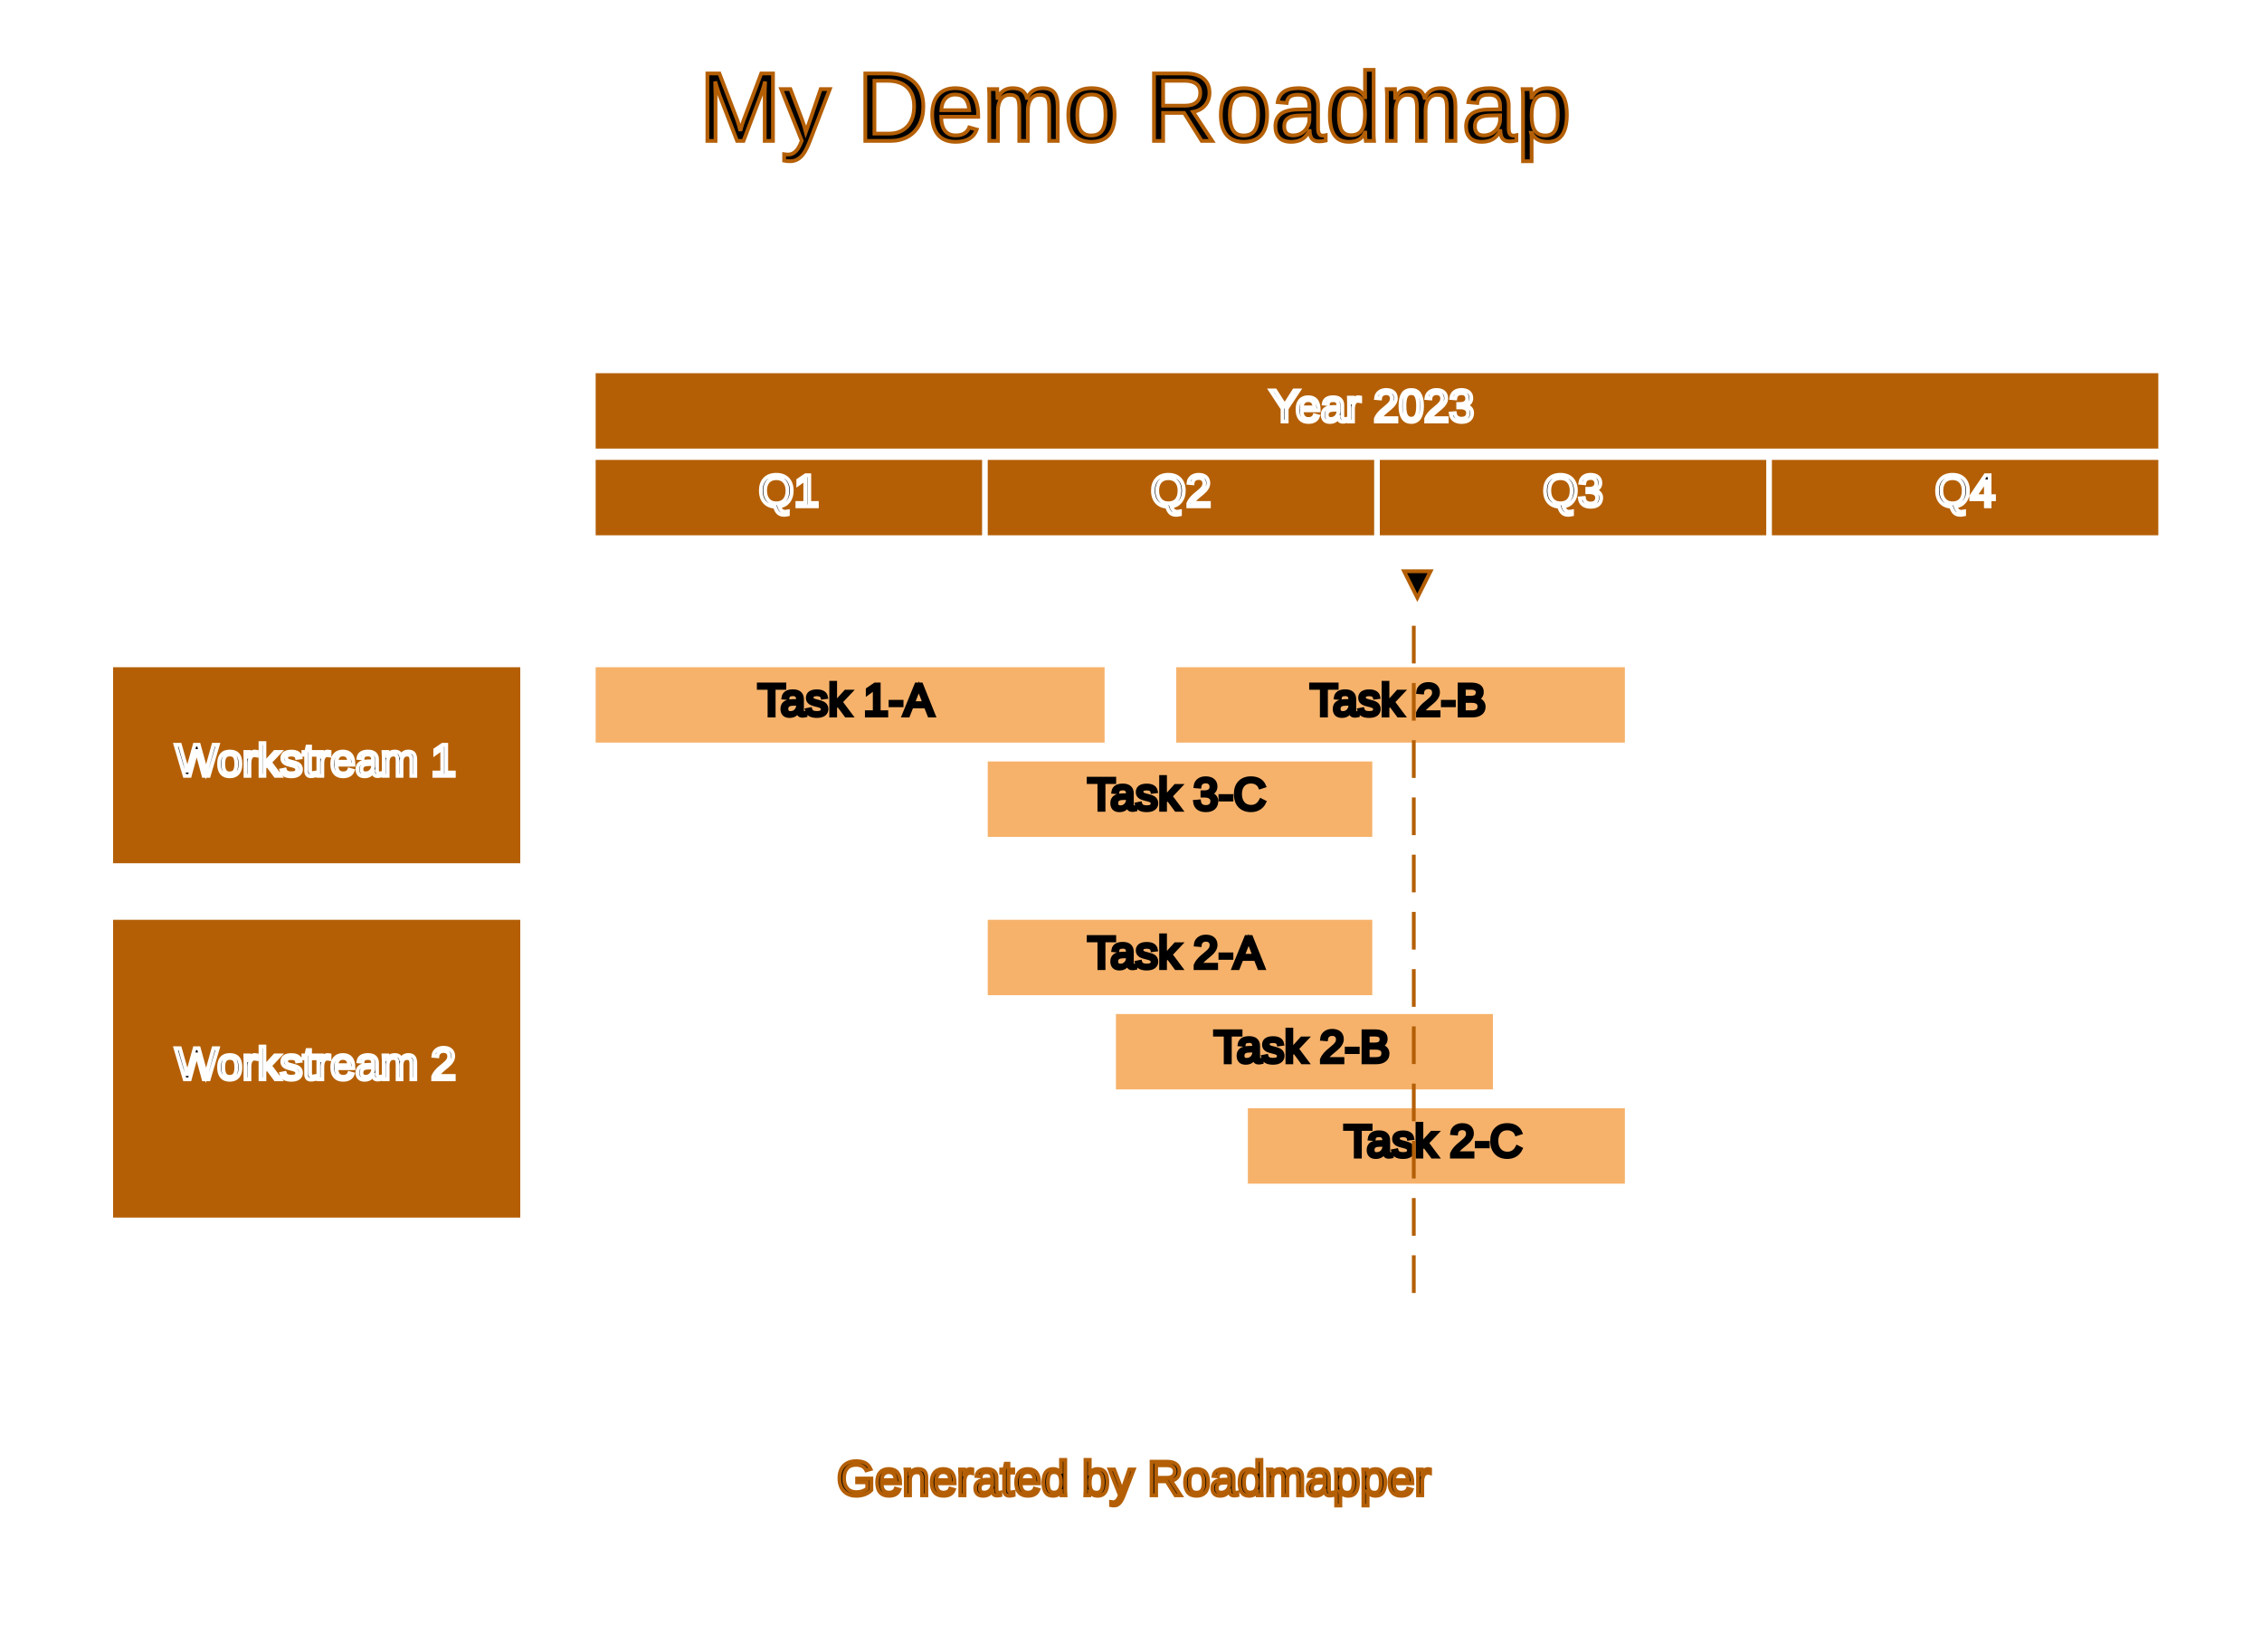
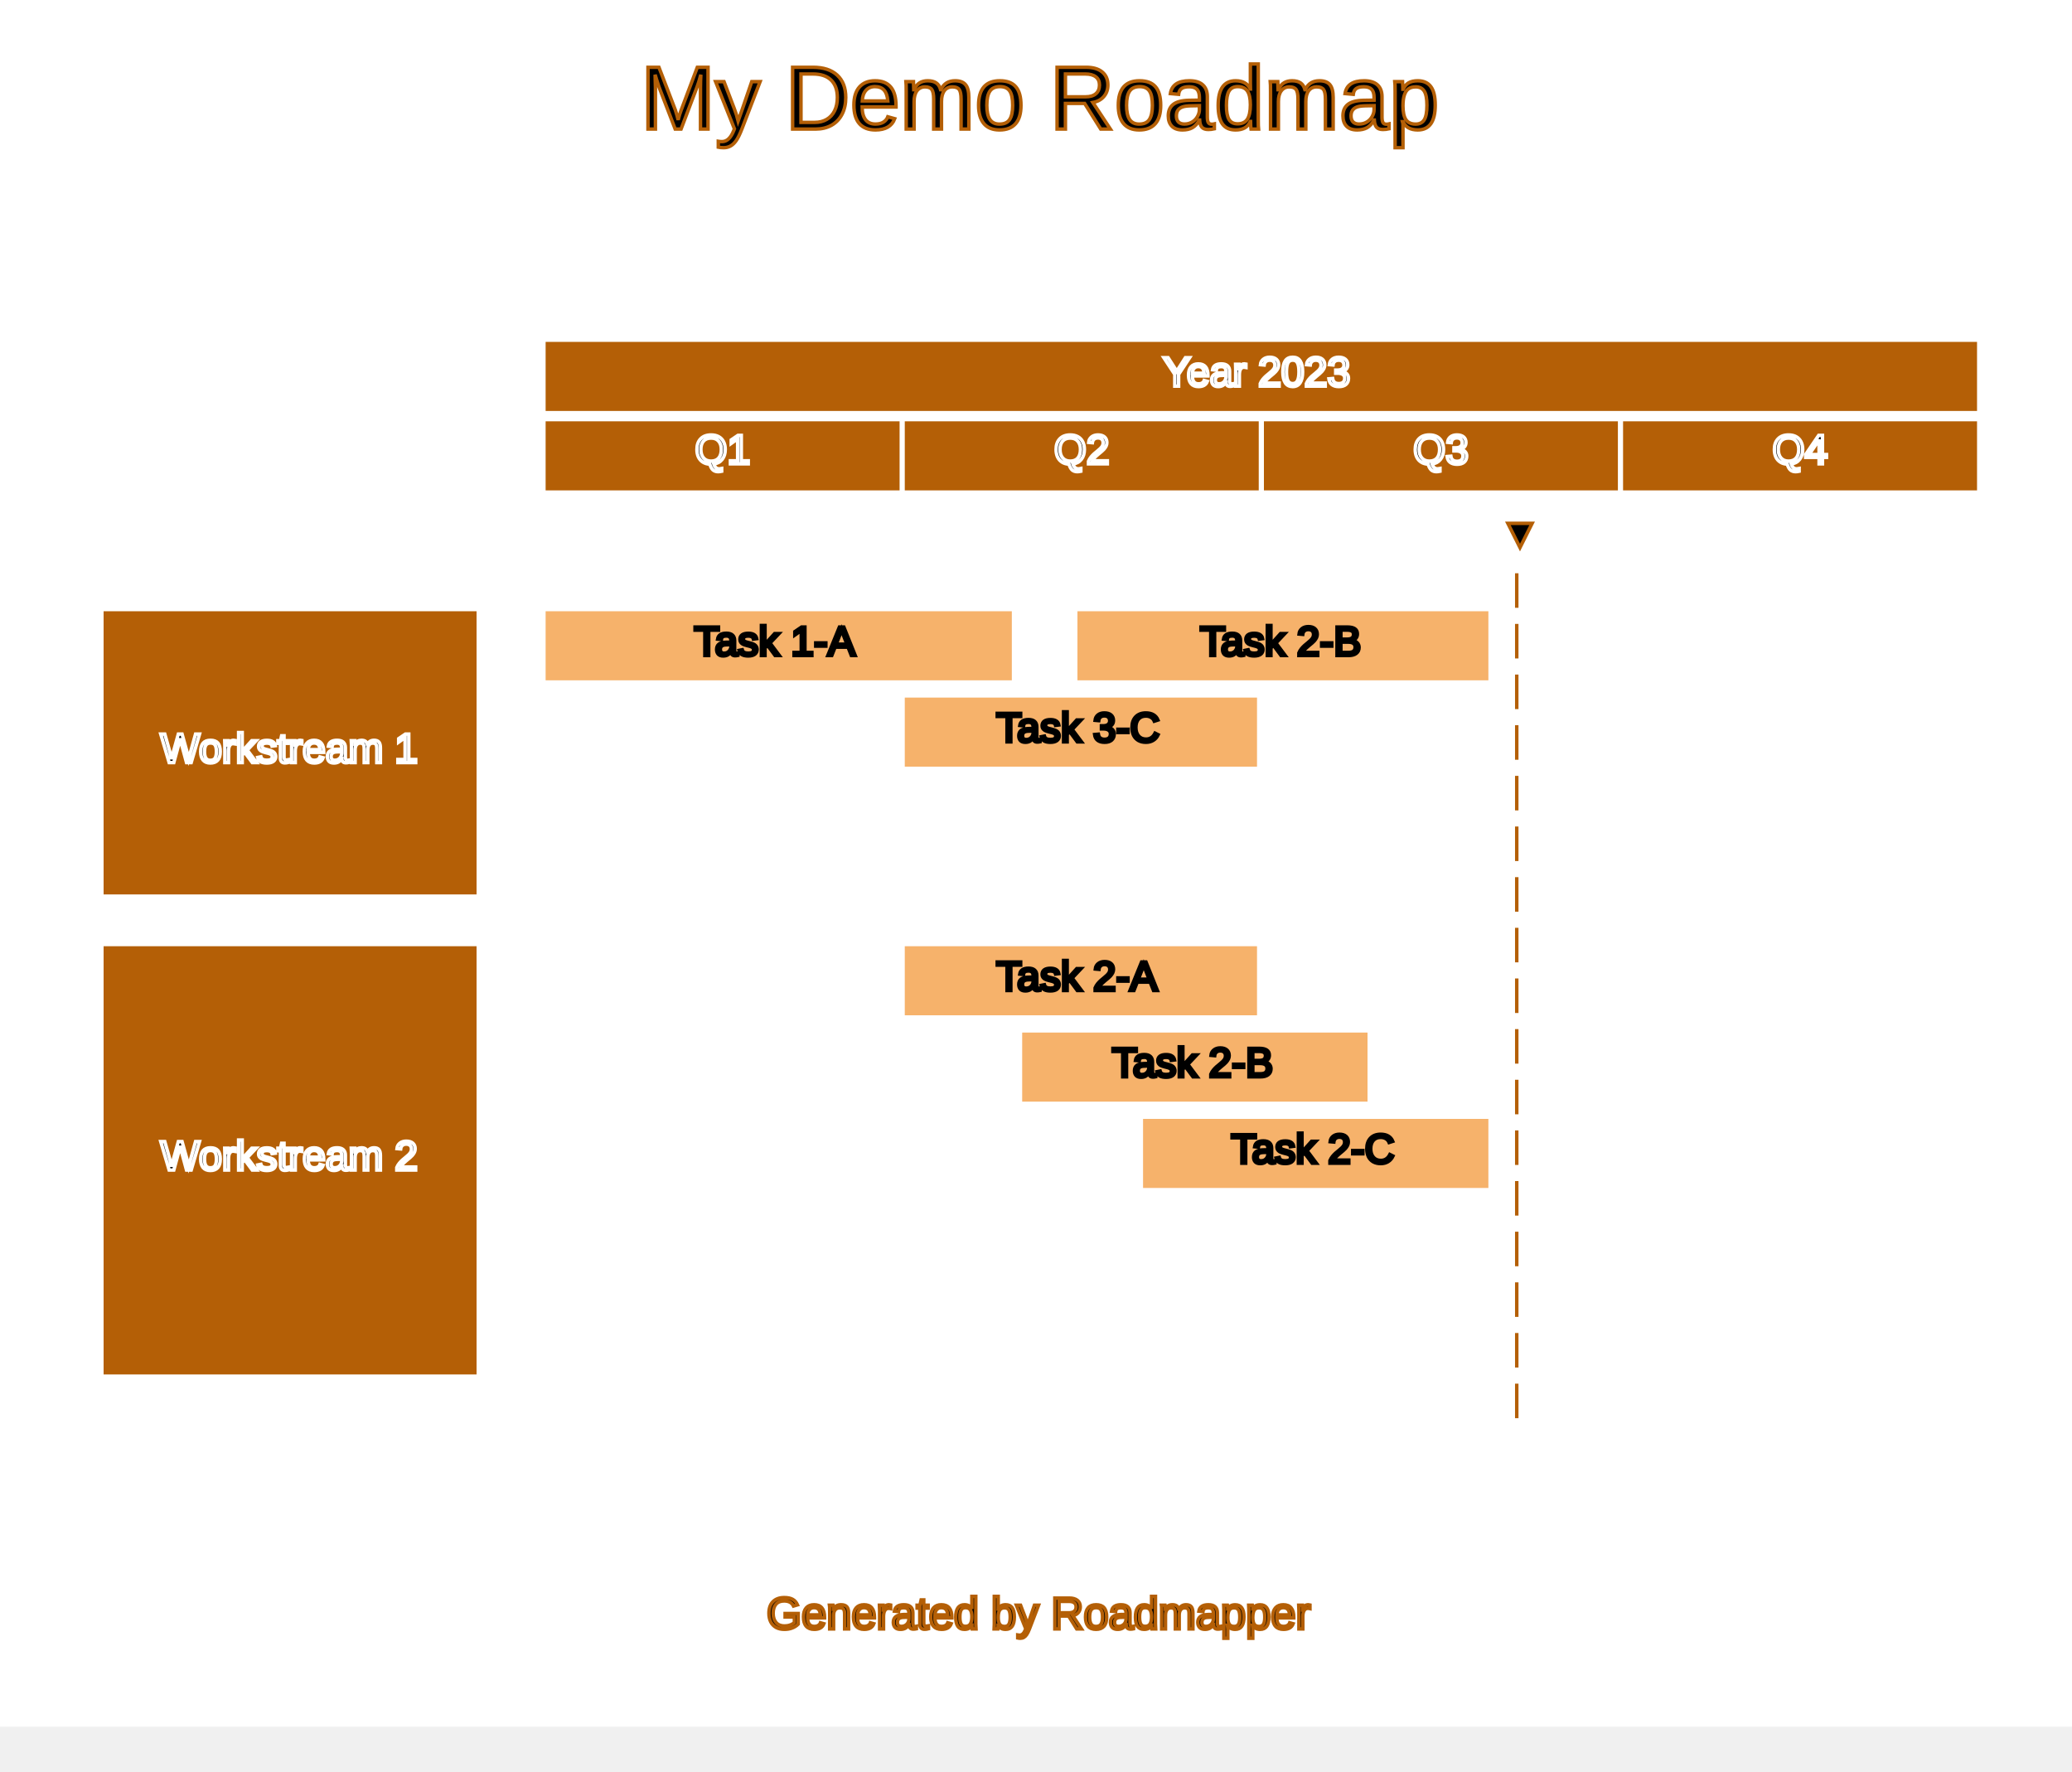
- <svg xmlns="http://www.w3.org/2000/svg" width="600" height="438" viewBox="0 0 600 438">
+ <svg xmlns="http://www.w3.org/2000/svg" width="600" height="513" viewBox="0 0 600 513">
  <defs>
</defs>
  <rect x="0" y="0" width="600" height="500" fill="#FFFFFF" />
  <text x="185.5" y="30" font-size="26" text-anchor="start" dominant-baseline="middle" font-family="Arial" stroke="#B45F06">My Demo Roadmap</text>
  <rect x="158.0" y="99" width="414.5" height="20" fill="#B45F06" />
  <text x="336.75" y="103.5" font-size="12" stroke="#FFFFFF" text-anchor="start" dominant-baseline="hanging" font-family="Arial">Year 2023</text>
  <rect x="158.0" y="122" width="102.5" height="20" fill="#B45F06" />
  <text x="201.25" y="126.0" font-size="12" stroke="#FFFFFF" text-anchor="start" dominant-baseline="hanging" font-family="Arial">Q1</text>
  <rect x="262.0" y="122" width="102.5" height="20" fill="#B45F06" />
  <text x="305.25" y="126.0" font-size="12" stroke="#FFFFFF" text-anchor="start" dominant-baseline="hanging" font-family="Arial">Q2</text>
  <rect x="366.0" y="122" width="102.5" height="20" fill="#B45F06" />
  <text x="409.25" y="126.0" font-size="12" stroke="#FFFFFF" text-anchor="start" dominant-baseline="hanging" font-family="Arial">Q3</text>
  <rect x="470.0" y="122" width="102.5" height="20" fill="#B45F06" />
  <text x="513.25" y="126.0" font-size="12" stroke="#FFFFFF" text-anchor="start" dominant-baseline="hanging" font-family="Arial">Q4</text>
-   <path d="M261.0,142 L261.0,333" width="1" fill="(230, 230, 230, 12750)" />
-   <path d="M365.0,142 L365.0,333" width="1" fill="(230, 230, 230, 12750)" />
-   <path d="M469.0,142 L469.0,333" width="1" fill="(230, 230, 230, 12750)" />
-   <rect x="30" y="177" width="108.0" height="52" fill="#B45F06" />
-   <text x="46.5" y="197.5" font-size="12" stroke="#FFFFFF" text-anchor="start" dominant-baseline="hanging" font-family="Arial">Workstream 1</text>
+   <path d="M261.0,142 L261.0,408" width="1" fill="(230, 230, 230, 12750)" />
+   <path d="M365.0,142 L365.0,408" width="1" fill="(230, 230, 230, 12750)" />
+   <path d="M469.0,142 L469.0,408" width="1" fill="(230, 230, 230, 12750)" />
+   <rect x="30" y="177" width="108.0" height="82" fill="#B45F06" />
+   <text x="46.5" y="212.5" font-size="12" stroke="#FFFFFF" text-anchor="start" dominant-baseline="hanging" font-family="Arial">Workstream 1</text>
  <rect x="158" y="177" width="135" height="20" fill="#F6B26B" />
  <text x="201.0" y="181.5" font-size="12" stroke="#000000" text-anchor="start" dominant-baseline="hanging" font-family="Arial">Task 1-A</text>
  <rect x="312" y="177" width="119" height="20" fill="#F6B26B" />
  <text x="347.5" y="181.5" font-size="12" stroke="#000000" text-anchor="start" dominant-baseline="hanging" font-family="Arial">Task 2-B</text>
  <rect x="262" y="202" width="102" height="20" fill="#F6B26B" />
  <text x="288.5" y="206.5" font-size="12" stroke="#000000" text-anchor="start" dominant-baseline="hanging" font-family="Arial">Task 3-C</text>
-   <rect x="30" y="244" width="108.0" height="79" fill="#B45F06" />
-   <text x="46.5" y="278.0" font-size="12" stroke="#FFFFFF" text-anchor="start" dominant-baseline="hanging" font-family="Arial">Workstream 2</text>
-   <rect x="262" y="244" width="102" height="20" fill="#F6B26B" />
-   <text x="288.5" y="248.5" font-size="12" stroke="#000000" text-anchor="start" dominant-baseline="hanging" font-family="Arial">Task 2-A</text>
-   <rect x="296" y="269" width="100" height="20" fill="#F6B26B" />
-   <text x="322.0" y="273.5" font-size="12" stroke="#000000" text-anchor="start" dominant-baseline="hanging" font-family="Arial">Task 2-B</text>
-   <rect x="331" y="294" width="100" height="20" fill="#F6B26B" />
-   <text x="356.5" y="298.5" font-size="12" stroke="#000000" text-anchor="start" dominant-baseline="hanging" font-family="Arial">Task 2-C</text>
-   <text x="370.011" y="155" font-size="12" text-anchor="start" dominant-baseline="middle" font-family="Arial" stroke="#B45F06">▼</text>
-   <path d="M375.011,166.0 L375.011,176.0" stroke="#B45F06" />
-   <path d="M375.011,181.182 L375.011,191.182" stroke="#B45F06" />
-   <path d="M375.011,196.364 L375.011,206.364" stroke="#B45F06" />
-   <path d="M375.011,211.545 L375.011,221.545" stroke="#B45F06" />
-   <path d="M375.011,226.727 L375.011,236.727" stroke="#B45F06" />
-   <path d="M375.011,241.909 L375.011,251.909" stroke="#B45F06" />
-   <path d="M375.011,257.091 L375.011,267.091" stroke="#B45F06" />
-   <path d="M375.011,272.273 L375.011,282.273" stroke="#B45F06" />
-   <path d="M375.011,287.455 L375.011,297.455" stroke="#B45F06" />
-   <path d="M375.011,302.636 L375.011,312.636" stroke="#B45F06" />
-   <path d="M375.011,317.818 L375.011,327.818" stroke="#B45F06" />
-   <path d="M375.011,333.0 L375.011,343.0" stroke="#B45F06" />
-   <text x="222.0" y="393" font-size="13" text-anchor="start" dominant-baseline="middle" font-family="Arial" stroke="#B45F06">Generated by Roadmapper</text>
+   <rect x="30" y="274" width="108.0" height="124" fill="#B45F06" />
+   <text x="46.5" y="330.5" font-size="12" stroke="#FFFFFF" text-anchor="start" dominant-baseline="hanging" font-family="Arial">Workstream 2</text>
+   <rect x="262" y="274" width="102" height="20" fill="#F6B26B" />
+   <text x="288.5" y="278.5" font-size="12" stroke="#000000" text-anchor="start" dominant-baseline="hanging" font-family="Arial">Task 2-A</text>
+   <rect x="296" y="299" width="100" height="20" fill="#F6B26B" />
+   <text x="322.0" y="303.5" font-size="12" stroke="#000000" text-anchor="start" dominant-baseline="hanging" font-family="Arial">Task 2-B</text>
+   <rect x="331" y="324" width="100" height="20" fill="#F6B26B" />
+   <text x="356.5" y="328.5" font-size="12" stroke="#000000" text-anchor="start" dominant-baseline="hanging" font-family="Arial">Task 2-C</text>
+   <text x="434.214" y="155" font-size="12" text-anchor="start" dominant-baseline="middle" font-family="Arial" stroke="#B45F06">▼</text>
+   <path d="M439.214,166.0 L439.214,176.0" stroke="#B45F06" />
+   <path d="M439.214,180.667 L439.214,190.667" stroke="#B45F06" />
+   <path d="M439.214,195.333 L439.214,205.333" stroke="#B45F06" />
+   <path d="M439.214,210.0 L439.214,220.0" stroke="#B45F06" />
+   <path d="M439.214,224.667 L439.214,234.667" stroke="#B45F06" />
+   <path d="M439.214,239.333 L439.214,249.333" stroke="#B45F06" />
+   <path d="M439.214,254.0 L439.214,264.0" stroke="#B45F06" />
+   <path d="M439.214,268.667 L439.214,278.667" stroke="#B45F06" />
+   <path d="M439.214,283.333 L439.214,293.333" stroke="#B45F06" />
+   <path d="M439.214,298.0 L439.214,308.0" stroke="#B45F06" />
+   <path d="M439.214,312.667 L439.214,322.667" stroke="#B45F06" />
+   <path d="M439.214,327.333 L439.214,337.333" stroke="#B45F06" />
+   <path d="M439.214,342.0 L439.214,352.0" stroke="#B45F06" />
+   <path d="M439.214,356.667 L439.214,366.667" stroke="#B45F06" />
+   <path d="M439.214,371.333 L439.214,381.333" stroke="#B45F06" />
+   <path d="M439.214,386.0 L439.214,396.0" stroke="#B45F06" />
+   <path d="M439.214,400.667 L439.214,410.667" stroke="#B45F06" />
+   <text x="222.0" y="468" font-size="13" text-anchor="start" dominant-baseline="middle" font-family="Arial" stroke="#B45F06">Generated by Roadmapper</text>
</svg>
